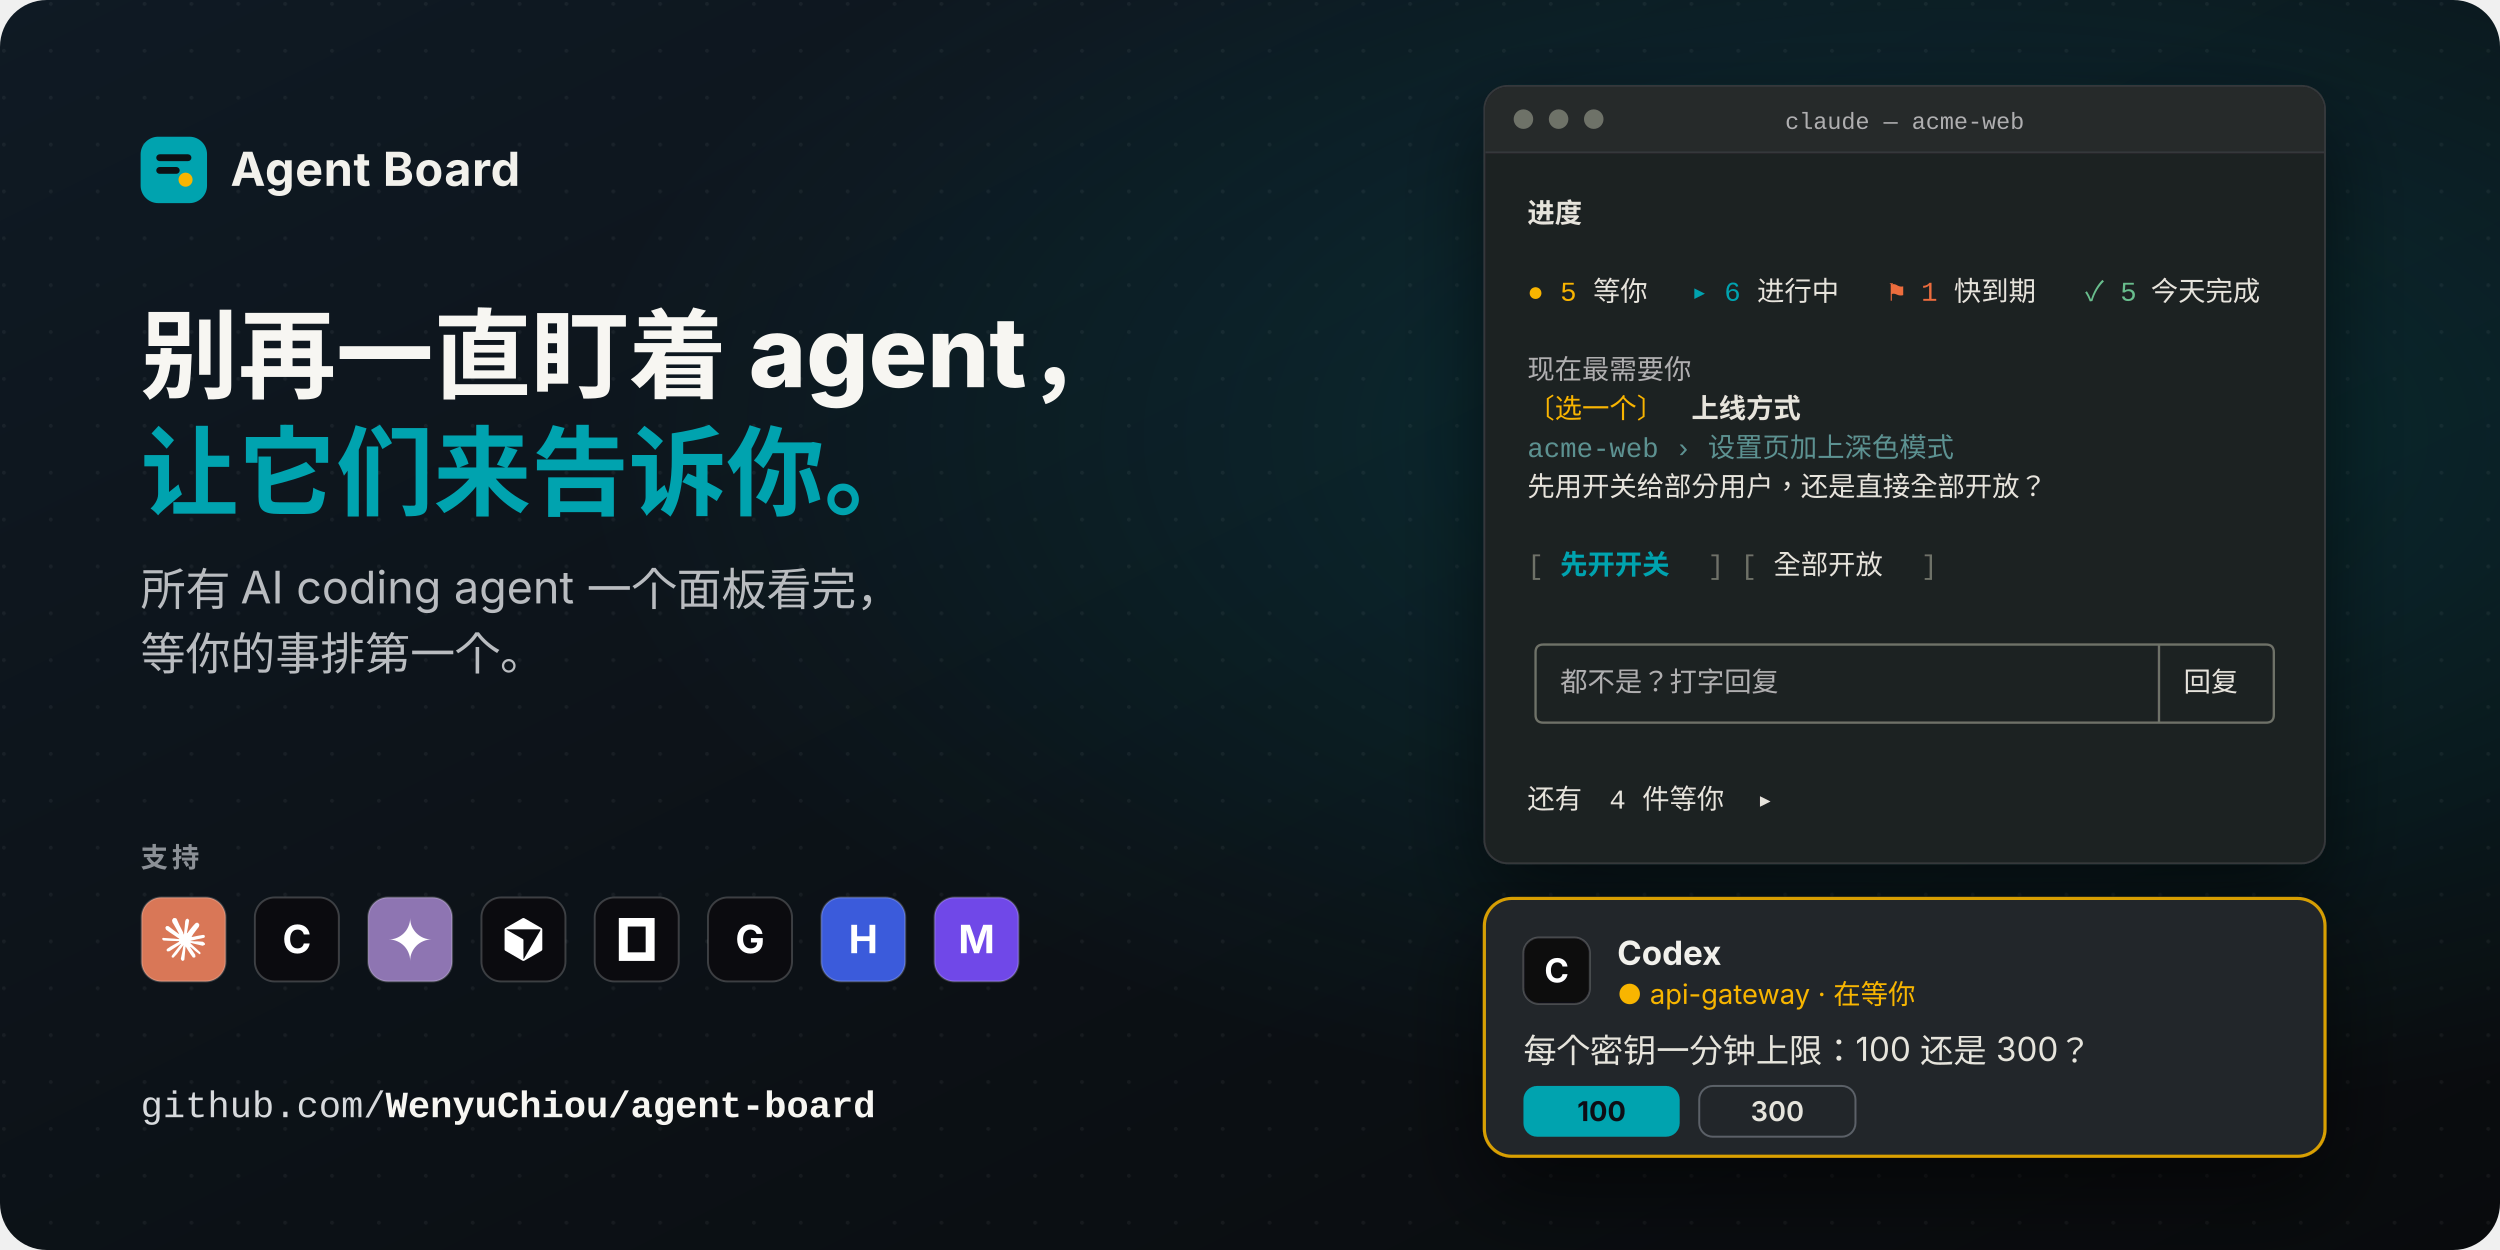
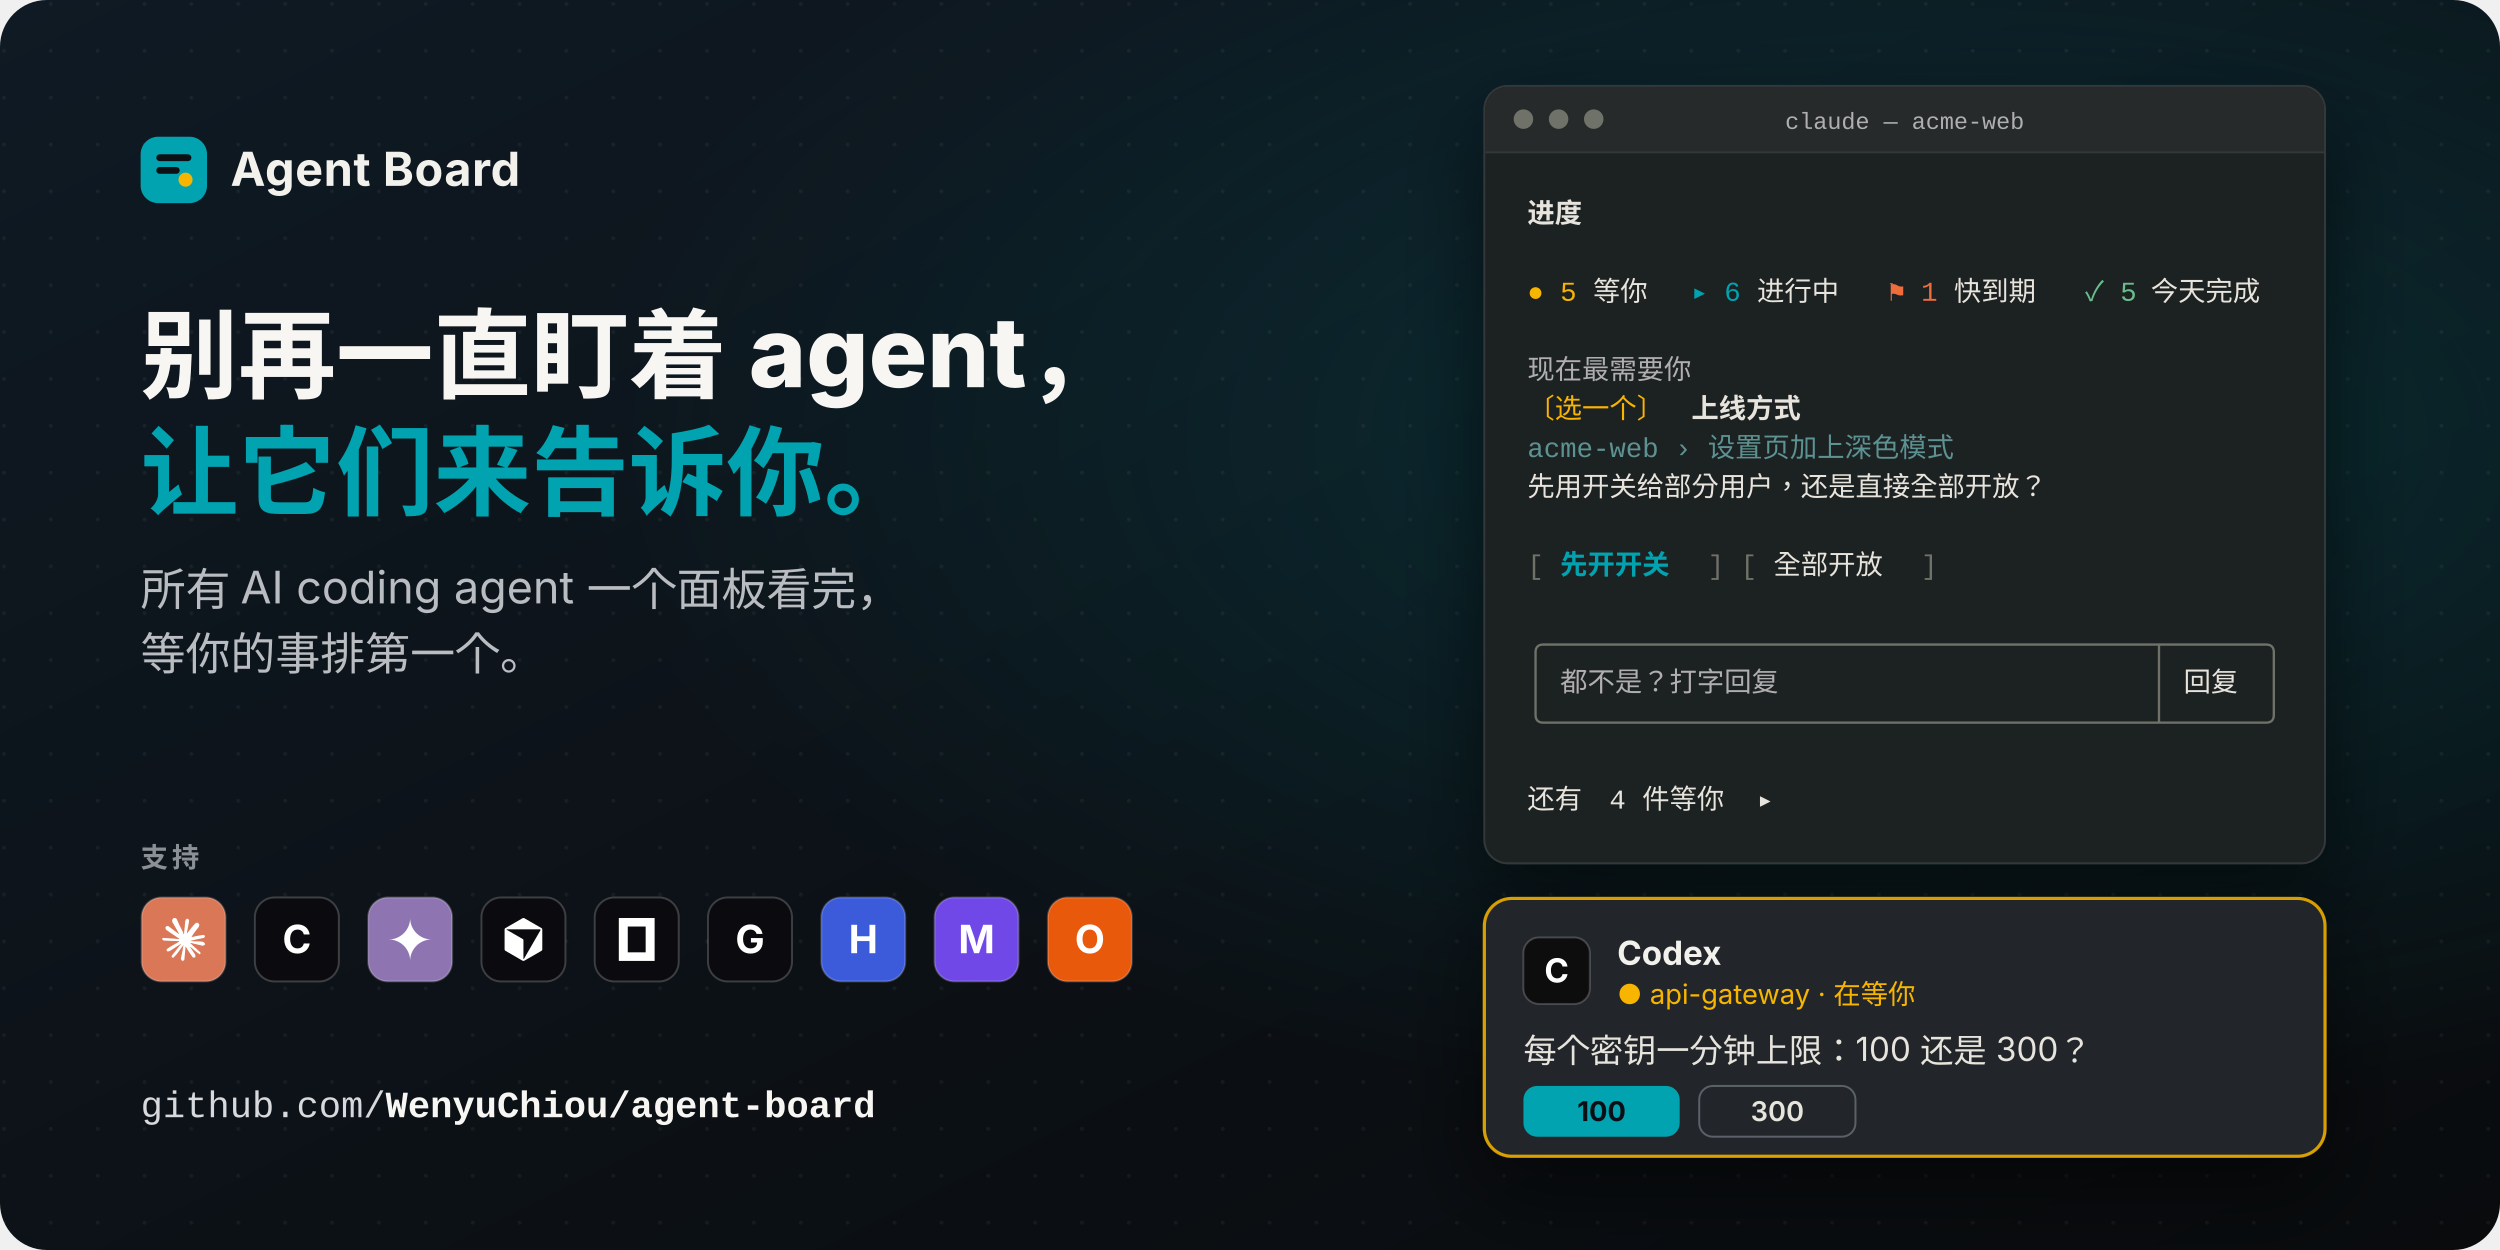
<svg xmlns="http://www.w3.org/2000/svg" width="1280" height="640" viewBox="0 0 1280 640" role="img" aria-label="Agent Board: 别再一直盯着 agent， 让它们来告诉你。">
  <defs>
    <linearGradient id="sky" x1="0" y1="0" x2="1" y2="1">
      <stop offset="0" stop-color="#0f1a24" />
      <stop offset="0.55" stop-color="#0c1116" />
      <stop offset="1" stop-color="#090b0d" />
    </linearGradient>
    <radialGradient id="glow" cx="0.78" cy="0.35" r="0.55">
      <stop offset="0" stop-color="#00A3AF" stop-opacity="0.2" />
      <stop offset="1" stop-color="#00A3AF" stop-opacity="0" />
    </radialGradient>
    <pattern id="dots" width="24" height="24" patternUnits="userSpaceOnUse">
      <circle cx="2" cy="2" r="1" fill="#fff" fill-opacity="0.05" />
    </pattern>
    <filter id="lift" x="-20%" y="-20%" width="140%" height="160%">
      <feDropShadow dx="0" dy="18" stdDeviation="22" flood-color="#000" flood-opacity="0.55" />
    </filter>
    <clipPath id="edge">
      <rect width="1280" height="640" rx="24" />
    </clipPath>
  </defs>
  <g clip-path="url(#edge)" font-family="-apple-system, BlinkMacSystemFont, 'Segoe UI', 'Noto Sans TC', 'Noto Sans SC', 'PingFang TC', 'Microsoft JhengHei', 'Microsoft YaHei', sans-serif">
    <rect width="1280" height="640" fill="url(#sky)" />
    <rect width="1280" height="640" fill="url(#glow)" />
    <rect width="1280" height="640" fill="url(#dots)" />
    <g transform="translate(72 70) scale(1)">
      <rect width="34" height="34" rx="9" fill="#00A3AF" />
      <rect x="8" y="9" width="18" height="3.5" rx="1.75" fill="#0c1116" />
      <rect x="8" y="15.5" width="12" height="3.5" rx="1.75" fill="#0c1116" />
      <circle cx="23" cy="22" r="3.6" fill="#F8B500" />
    </g>
    <text x="118" y="95.16" font-family="-apple-system, BlinkMacSystemFont, 'Segoe UI', 'Noto Sans TC', 'Noto Sans SC', 'PingFang TC', 'Microsoft JhengHei', 'Microsoft YaHei', sans-serif" font-size="24" font-weight="700" fill="#f2f1ec" letter-spacing="0.3">Agent Board</text>
    <text x="72" y="200" font-size="50" font-weight="800" fill="#f7f6f2">别再一直盯着 agent，</text>
    <text x="72" y="260" font-size="50" font-weight="800" fill="#00A3AF">让它们来告诉你。</text>
    <text x="72" y="310" font-size="23" fill="#b9bcc0">所有 AI coding agent 一个面板看完，</text>
    <text x="72" y="343" font-size="23" fill="#b9bcc0">等你的事排第一个。</text>
    <text x="72" y="444" font-size="14" font-weight="700" letter-spacing="2" fill="#8b9096">支持</text>
    <rect x="72.5" y="459.5" width="43" height="43" rx="10.12" fill="#D97757" stroke="#fff" stroke-opacity="0.2" />
    <path transform="translate(83 470) scale(0.9166667)" fill="#fff" d="m4.714 15.956 4.717-2.647.079-.231-.079-.128h-.231l-.789-.049-2.696-.073-2.337-.097-2.265-.121-.571-.121-.534-.704.055-.352.48-.322.686.061 1.518.103 2.277.158 1.651.097 2.447.255h.389l.055-.158-.134-.097-.103-.097L6.973 9.836l-2.55-1.688-1.336-.971-.723-.492-.364-.461-.158-1.008.656-.723.88.061.225.061.892.686 1.906 1.475 2.489 1.834.364.303.146-.103.018-.073-.164-.273-1.354-2.447-1.445-2.489-.643-1.032-.17-.619c-.061-.255-.103-.467-.103-.729L6.287.134 6.7 0l.996.134.419.364.619 1.415 1.002 2.228 1.554 3.03.455.898.243.832.091.255h.158v-.146l.128-1.706.237-2.095.231-2.696.079-.759.376-.911.747-.492.583.279.48.686-.067.443-.285 1.852-.559 2.902-.364 1.943h.212l.243-.243.984-1.305 1.651-2.064.729-.82.85-.905.546-.431h1.032l.759 1.129-.34 1.166-1.062 1.348-.88 1.141-1.263 1.7-.789 1.36.073.109.188-.018 2.853-.607 1.542-.279 1.84-.316.832.389.091.395-.328.807-1.967.486-2.307.461-3.436.814-.043.03.049.061 1.548.146.662.036h1.621l3.018.225.789.522.474.638-.079.486-1.214.619-1.639-.389-3.825-.911-1.311-.328h-.182v.109l1.093 1.069 2.003 1.809 2.507 2.331.128.577-.322.455-.34-.049-2.204-1.657-.85-.747-1.925-1.621h-.128v.17l.443.65 2.344 3.521.121 1.081-.17.352-.607.212-.668-.121-1.372-1.925L14.38 17.959l-1.141-1.943-.14.079-.674 7.255-.316.37-.729.279-.607-.461-.322-.747.322-1.475.389-1.925.316-1.53.285-1.9.17-.631-.012-.043-.14.018-1.433 1.967-2.18 2.945-1.724 1.846-.413.164-.716-.37.067-.662.401-.589 2.386-3.036 1.439-1.882.929-1.087-.006-.158h-.055l-6.338 4.116-1.129.146-.486-.455.061-.747.231-.243 1.906-1.311Z" />
    <rect x="130.5" y="459.5" width="43" height="43" rx="10.12" fill="#0B0B0F" stroke="#fff" stroke-opacity="0.2" />
    <text x="152" y="488.04" text-anchor="middle" font-family="-apple-system, BlinkMacSystemFont, 'Segoe UI', 'Noto Sans TC', 'Noto Sans SC', 'PingFang TC', 'Microsoft JhengHei', 'Microsoft YaHei', sans-serif" font-size="20" font-weight="700" fill="#fff">C</text>
    <rect x="188.5" y="459.5" width="43" height="43" rx="10.12" fill="#8E75B2" stroke="#fff" stroke-opacity="0.2" />
    <path transform="translate(199 470) scale(0.9166667)" fill="#fff" d="M11.04 19.32Q12 21.51 12 24q0-2.49.93-4.68.96-2.19 2.58-3.81t3.81-2.55Q21.51 12 24 12q-2.49 0-4.68-.93a12.3 12.3 0 0 1-3.81-2.58 12.3 12.3 0 0 1-2.58-3.81Q12 2.49 12 0q0 2.49-.96 4.68-.93 2.19-2.55 3.81a12.3 12.3 0 0 1-3.81 2.58Q2.49 12 0 12q2.49 0 4.68.96 2.19.93 3.81 2.55t2.55 3.81" />
    <rect x="246.5" y="459.5" width="43" height="43" rx="10.12" fill="#0B0B0F" stroke="#fff" stroke-opacity="0.2" />
    <path transform="translate(257 470) scale(0.9166667)" fill="#fff" d="M11.503.131 1.891 5.678a.84.84 0 0 0-.42.726v11.188c0 .3.162.575.42.724l9.609 5.55a1 1 0 0 0 .998 0l9.61-5.55a.84.84 0 0 0 .42-.724V6.404a.84.84 0 0 0-.42-.726L12.497.131a1.01 1.01 0 0 0-.996 0M2.657 6.338h18.55c.263 0 .43.287.297.515L12.23 22.918c-.062.107-.229.064-.229-.06V12.335a.59.59 0 0 0-.295-.51l-9.11-5.257c-.109-.063-.064-.23.061-.23" />
    <rect x="304.5" y="459.5" width="43" height="43" rx="10.12" fill="#0B0B0F" stroke="#fff" stroke-opacity="0.2" />
    <path transform="translate(315 470) scale(0.9166667)" fill="#fff" d="M22 24H2V0h20zM17 4.8H7v14.4h10z" />
    <rect x="362.5" y="459.5" width="43" height="43" rx="10.12" fill="#0B0B0F" stroke="#fff" stroke-opacity="0.2" />
    <text x="384" y="488.04" text-anchor="middle" font-family="-apple-system, BlinkMacSystemFont, 'Segoe UI', 'Noto Sans TC', 'Noto Sans SC', 'PingFang TC', 'Microsoft JhengHei', 'Microsoft YaHei', sans-serif" font-size="20" font-weight="700" fill="#fff">G</text>
    <rect x="420.5" y="459.5" width="43" height="43" rx="10.12" fill="#3B5BDB" stroke="#fff" stroke-opacity="0.2" />
    <text x="442" y="488.04" text-anchor="middle" font-family="-apple-system, BlinkMacSystemFont, 'Segoe UI', 'Noto Sans TC', 'Noto Sans SC', 'PingFang TC', 'Microsoft JhengHei', 'Microsoft YaHei', sans-serif" font-size="20" font-weight="700" fill="#fff">H</text>
    <rect x="478.5" y="459.5" width="43" height="43" rx="10.12" fill="#7048E8" stroke="#fff" stroke-opacity="0.2" />
    <text x="500" y="488.04" text-anchor="middle" font-family="-apple-system, BlinkMacSystemFont, 'Segoe UI', 'Noto Sans TC', 'Noto Sans SC', 'PingFang TC', 'Microsoft JhengHei', 'Microsoft YaHei', sans-serif" font-size="20" font-weight="700" fill="#fff">M</text>
+     <rect x="536.5" y="459.5" width="43" height="43" rx="10.12" fill="#E8590C" stroke="#fff" stroke-opacity="0.2" />
+     <text x="558" y="488.04" text-anchor="middle" font-family="-apple-system, BlinkMacSystemFont, 'Segoe UI', 'Noto Sans TC', 'Noto Sans SC', 'PingFang TC', 'Microsoft JhengHei', 'Microsoft YaHei', sans-serif" font-size="20" font-weight="700" fill="#fff">O</text>
    <text x="72" y="572" font-family="ui-monospace, SFMono-Regular, Menlo, Consolas, 'Liberation Mono', 'Noto Sans Mono CJK TC', 'Noto Sans CJK TC', 'PingFang TC', 'Microsoft JhengHei', monospace" font-size="19" fill="#d7d9dc">github.com/<tspan fill="#f7f6f2" font-weight="700">WenyuChiou/agent-board</tspan>
    </text>
    <g filter="url(#lift)">
      <g transform="translate(760 44)">
        <rect width="430.4" height="398" rx="12" fill="#1e2022" stroke="#34373a" />
        <path d="M12 0.5h406.4a11.5 11.5 0 0 1 11.5 11.5v22h-429.4v-22a11.5 11.5 0 0 1 11.5-11.5z" fill="#26292b" />
        <line x1="0.5" y1="34" x2="429.9" y2="34" stroke="#34373a" />
        <g fill="#6E7268">
          <circle cx="20" cy="17" r="5" />
          <circle cx="38" cy="17" r="5" />
          <circle cx="56" cy="17" r="5" />
        </g>
        <text x="215.2" y="22" text-anchor="middle" font-family="ui-monospace, SFMono-Regular, Menlo, Consolas, 'Liberation Mono', 'Noto Sans Mono CJK TC', 'Noto Sans CJK TC', 'PingFang TC', 'Microsoft JhengHei', monospace" font-size="12" fill="#AFAFB0">claude  —  acme-web</text>
        <g font-family="ui-monospace, SFMono-Regular, Menlo, Consolas, 'Liberation Mono', 'Noto Sans Mono CJK TC', 'Noto Sans CJK TC', 'PingFang TC', 'Microsoft JhengHei', monospace" font-size="14" style="white-space:pre" xml:space="preserve">
          <path d="M26.2 296V290q0 -4 4 -4H30.4M30.4 286h310.8M341.2 286h8.4M345.4 286V296M349.6 286h50.4M400 286H400.2q4 0 4 4V296M26.2 296v20M345.4 296v20M404.2 296v20M26.2 316V322q0 4 4 4H30.4M30.4 326h310.8M341.2 326h8.4M345.4 326V316M349.6 326h50.4M400 326H400.2q4 0 4 -4V316" fill="none" stroke="#6E7268" stroke-width="1.2" stroke-linecap="butt" />
          <text x="22.0" y="70" textLength="33.6" lengthAdjust="spacingAndGlyphs" fill="#e6e4dc" font-weight="700">进度</text>
          <text x="22.0" y="110" textLength="25.2" lengthAdjust="spacingAndGlyphs" fill="#F8B500">● 5</text>
          <text x="55.6" y="110" textLength="33.6" lengthAdjust="spacingAndGlyphs" fill="#e6e4dc">等你</text>
          <text x="106.0" y="110" textLength="25.2" lengthAdjust="spacingAndGlyphs" fill="#00A3AF">▸ 6</text>
          <text x="139.6" y="110" textLength="50.4" lengthAdjust="spacingAndGlyphs" fill="#e6e4dc">进行中</text>
          <text x="206.8" y="110" textLength="25.2" lengthAdjust="spacingAndGlyphs" fill="#ED6D3D">⚑ 1</text>
          <text x="240.4" y="110" textLength="50.4" lengthAdjust="spacingAndGlyphs" fill="#e6e4dc">快到期</text>
          <text x="307.6" y="110" textLength="25.2" lengthAdjust="spacingAndGlyphs" fill="#68BE8D">✓ 5</text>
          <text x="341.2" y="110" textLength="67.2" lengthAdjust="spacingAndGlyphs" fill="#e6e4dc">今天完成</text>
          <text x="22.0" y="150" textLength="100.8" lengthAdjust="spacingAndGlyphs" fill="#AFAFB0">现在最需要你</text>
          <text x="22.0" y="170" textLength="84.0" lengthAdjust="spacingAndGlyphs" fill="#F8B500">〔选一个〕</text>
          <text x="106.0" y="170" textLength="67.2" lengthAdjust="spacingAndGlyphs" fill="#e6e4dc" font-weight="700">上线方式</text>
          <text x="22.0" y="190" textLength="84.0" lengthAdjust="spacingAndGlyphs" fill="#5C9291">acme-web ›</text>
          <text x="114.4" y="190" textLength="151.2" lengthAdjust="spacingAndGlyphs" fill="#5C9291">设置页加上深色模式</text>
          <text x="22.0" y="210" textLength="319.2" lengthAdjust="spacingAndGlyphs" fill="#e6e4dc">先用开关给部分用户，还是直接全部开放？</text>
          <text x="22.0" y="250" textLength="8.4" lengthAdjust="spacingAndGlyphs" fill="#6E7268">[</text>
          <text x="38.8" y="250" textLength="67.2" lengthAdjust="spacingAndGlyphs" fill="#00A3AF" font-weight="700">先开开关</text>
          <text x="114.4" y="250" textLength="8.4" lengthAdjust="spacingAndGlyphs" fill="#6E7268">]</text>
          <text x="131.2" y="250" textLength="8.4" lengthAdjust="spacingAndGlyphs" fill="#6E7268">[</text>
          <text x="148.0" y="250" textLength="67.2" lengthAdjust="spacingAndGlyphs" fill="#e6e4dc">全部开放</text>
          <text x="223.6" y="250" textLength="8.4" lengthAdjust="spacingAndGlyphs" fill="#6E7268">]</text>
          <text x="38.8" y="310" textLength="134.4" lengthAdjust="spacingAndGlyphs" fill="#AFAFB0">都不是？打字回复</text>
          <text x="358.0" y="310" textLength="33.6" lengthAdjust="spacingAndGlyphs" fill="#e6e4dc">回复</text>
          <text x="22.0" y="370" textLength="33.6" lengthAdjust="spacingAndGlyphs" fill="#e6e4dc">还有</text>
          <text x="64.0" y="370" textLength="8.4" lengthAdjust="spacingAndGlyphs" fill="#e6e4dc">4</text>
          <text x="80.8" y="370" textLength="50.4" lengthAdjust="spacingAndGlyphs" fill="#e6e4dc">件等你</text>
          <text x="139.6" y="370" textLength="8.4" lengthAdjust="spacingAndGlyphs" fill="#e6e4dc">▸</text>
        </g>
      </g>
    </g>
    <g filter="url(#lift)">
      <rect x="760" y="460" width="430.4" height="132" rx="14" fill="#23272b" stroke="#F8B500" stroke-opacity="0.85" stroke-width="1.6" />
      <rect x="780" y="480" width="34" height="34" rx="8" fill="#0B0B0F" stroke="#fff" stroke-opacity="0.2" />
      <text x="797" y="503" text-anchor="middle" font-size="17" font-weight="700" fill="#fff">C</text>
      <text x="828" y="494" font-size="17" font-weight="700" fill="#f2f1ec">Codex</text>
      <text x="828" y="514" font-size="14" fill="#F8B500">● api-gateway · 在等你</text>
      <text x="780" y="544" font-size="17" fill="#e6e4dc">每个密钥一分钟上限：100 还是 300？</text>
      <rect x="780" y="556" width="80" height="26" rx="7" fill="#00A3AF" />
      <text x="820" y="574" text-anchor="middle" font-size="14" font-weight="700" fill="#0c1116">100</text>
      <rect x="870" y="556" width="80" height="26" rx="7" fill="none" stroke="#5b6168" />
      <text x="910" y="574" text-anchor="middle" font-size="14" font-weight="600" fill="#e6e4dc">300</text>
    </g>
  </g>
</svg>
